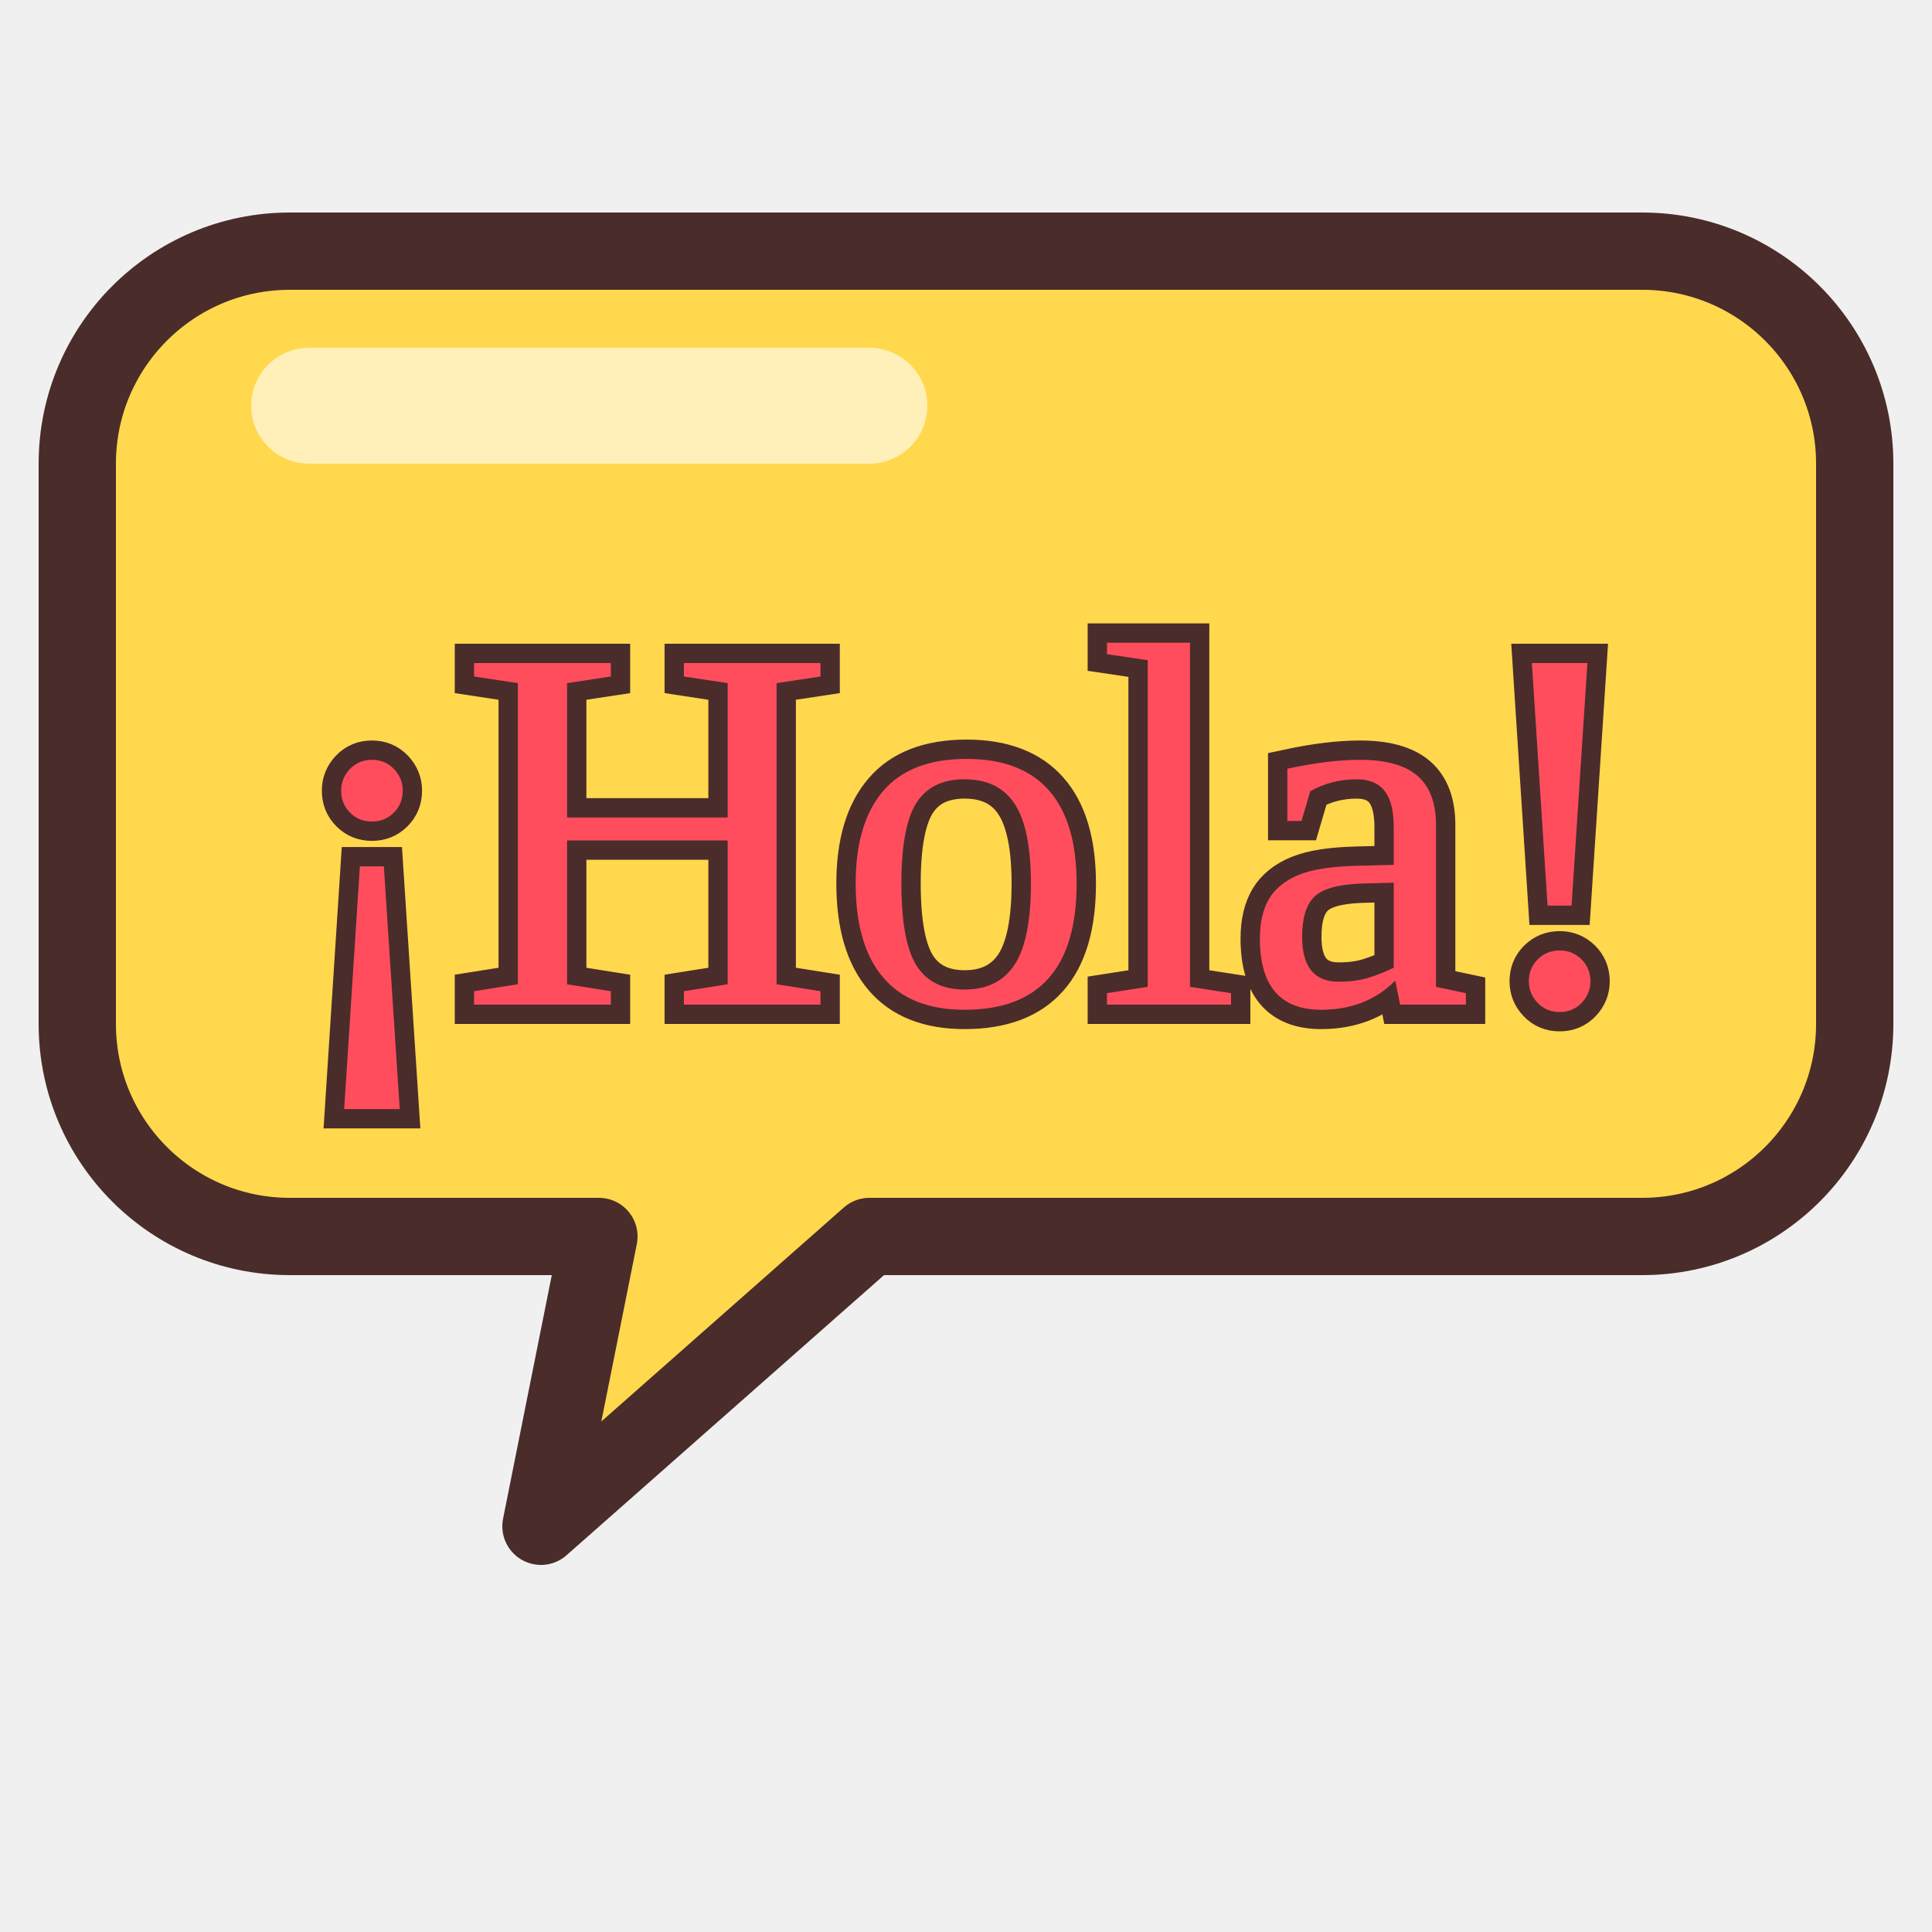
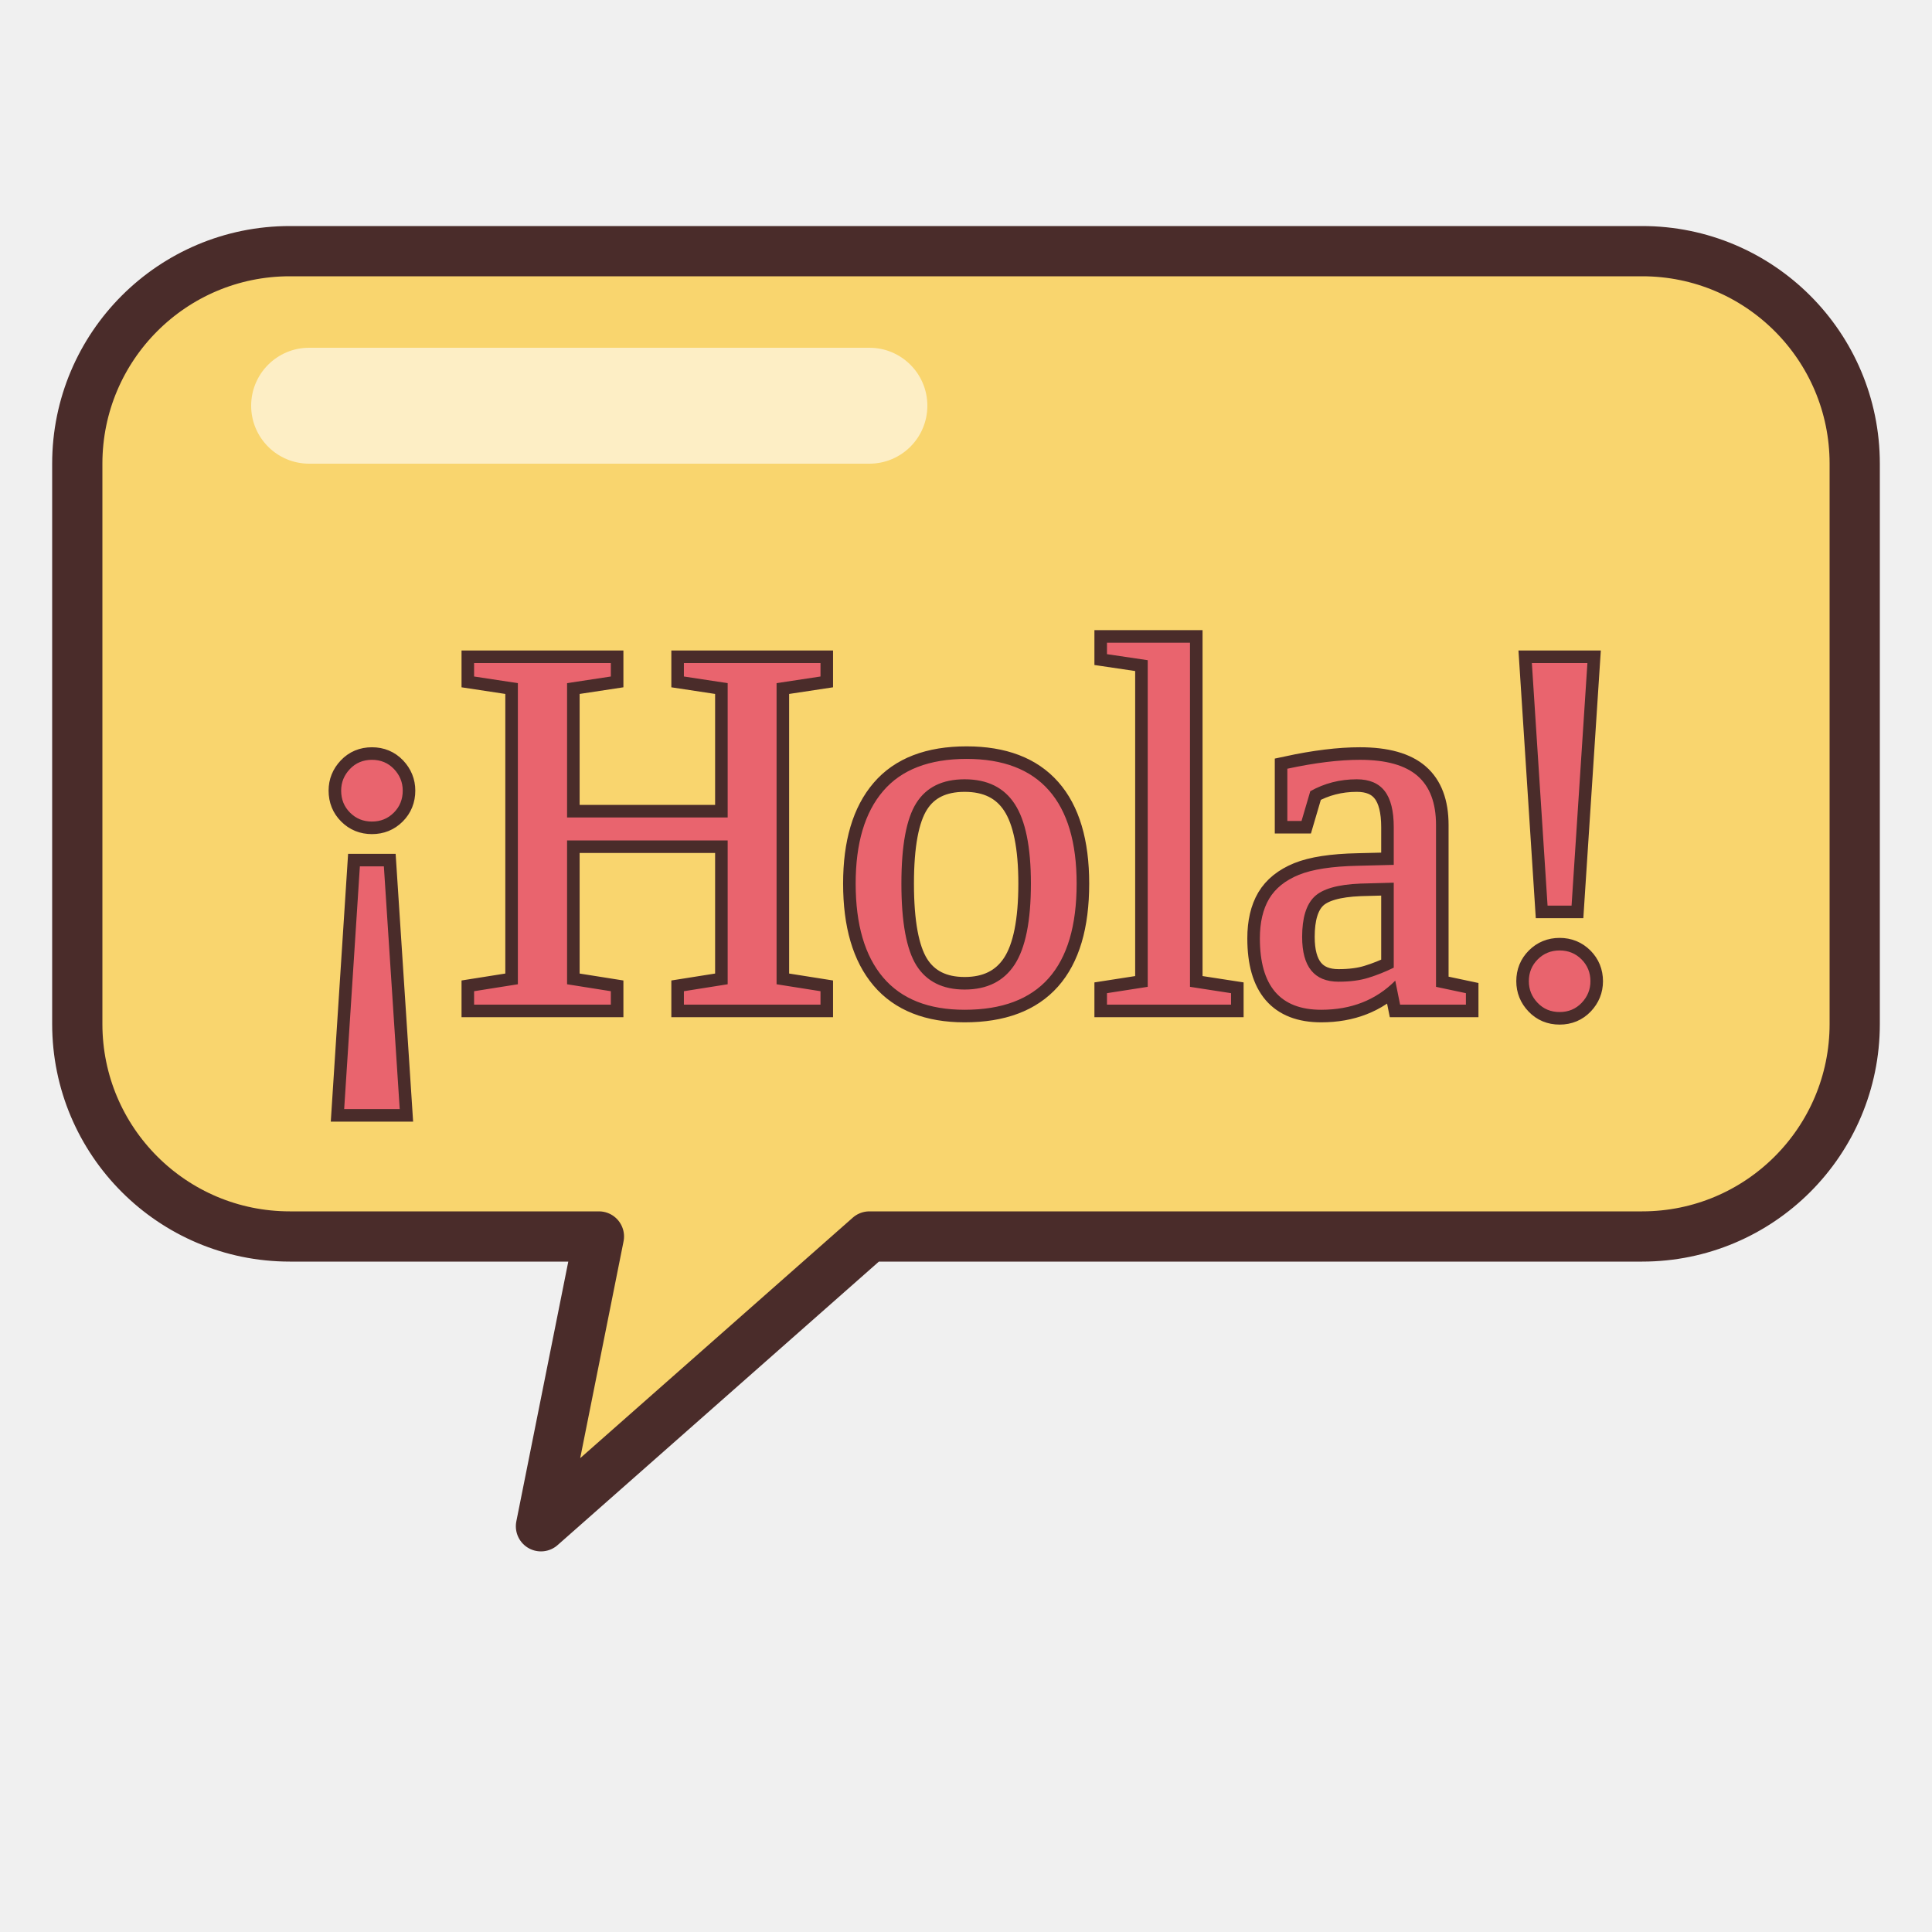
<svg xmlns="http://www.w3.org/2000/svg" viewBox="0 0 200 200">
-   <g stroke="#4A2C2A" stroke-width="8" stroke-linejoin="round">
-     <path d="M30 26 h140 a22 22 0 0 1 22 22 v58 a22 22 0 0 1 -22 22 h-80 l-34 30 l6 -30 h-32 a22 22 0 0 1 -22 -22 v-58 a22 22 0 0 1 22 -22Z" fill="#FFD84D" />
+   <g stroke="#4A2C2A" stroke-width="5.2" stroke-linejoin="round">
+     <path d="M30 26 h140 a22 22 0 0 1 22 22 v58 a22 22 0 0 1 -22 22 h-80 l-34 30 l6 -30 h-32 a22 22 0 0 1 -22 -22 v-58 a22 22 0 0 1 22 -22Z" fill="#F9D56E" />
  </g>
  <rect x="26" y="36" width="70" height="12" rx="6" fill="#fff" opacity=".6" />
-   <text x="100" y="104" font-size="54" text-anchor="middle" fill="#FF4D5E" stroke="#4A2C2A" stroke-width="4" paint-order="stroke">¡Hola!</text>
+   <text x="100" y="104" font-size="54" text-anchor="middle" fill="#E9646E" stroke="#4A2C2A" stroke-width="2.6" paint-order="stroke">¡Hola!</text>
</svg>
